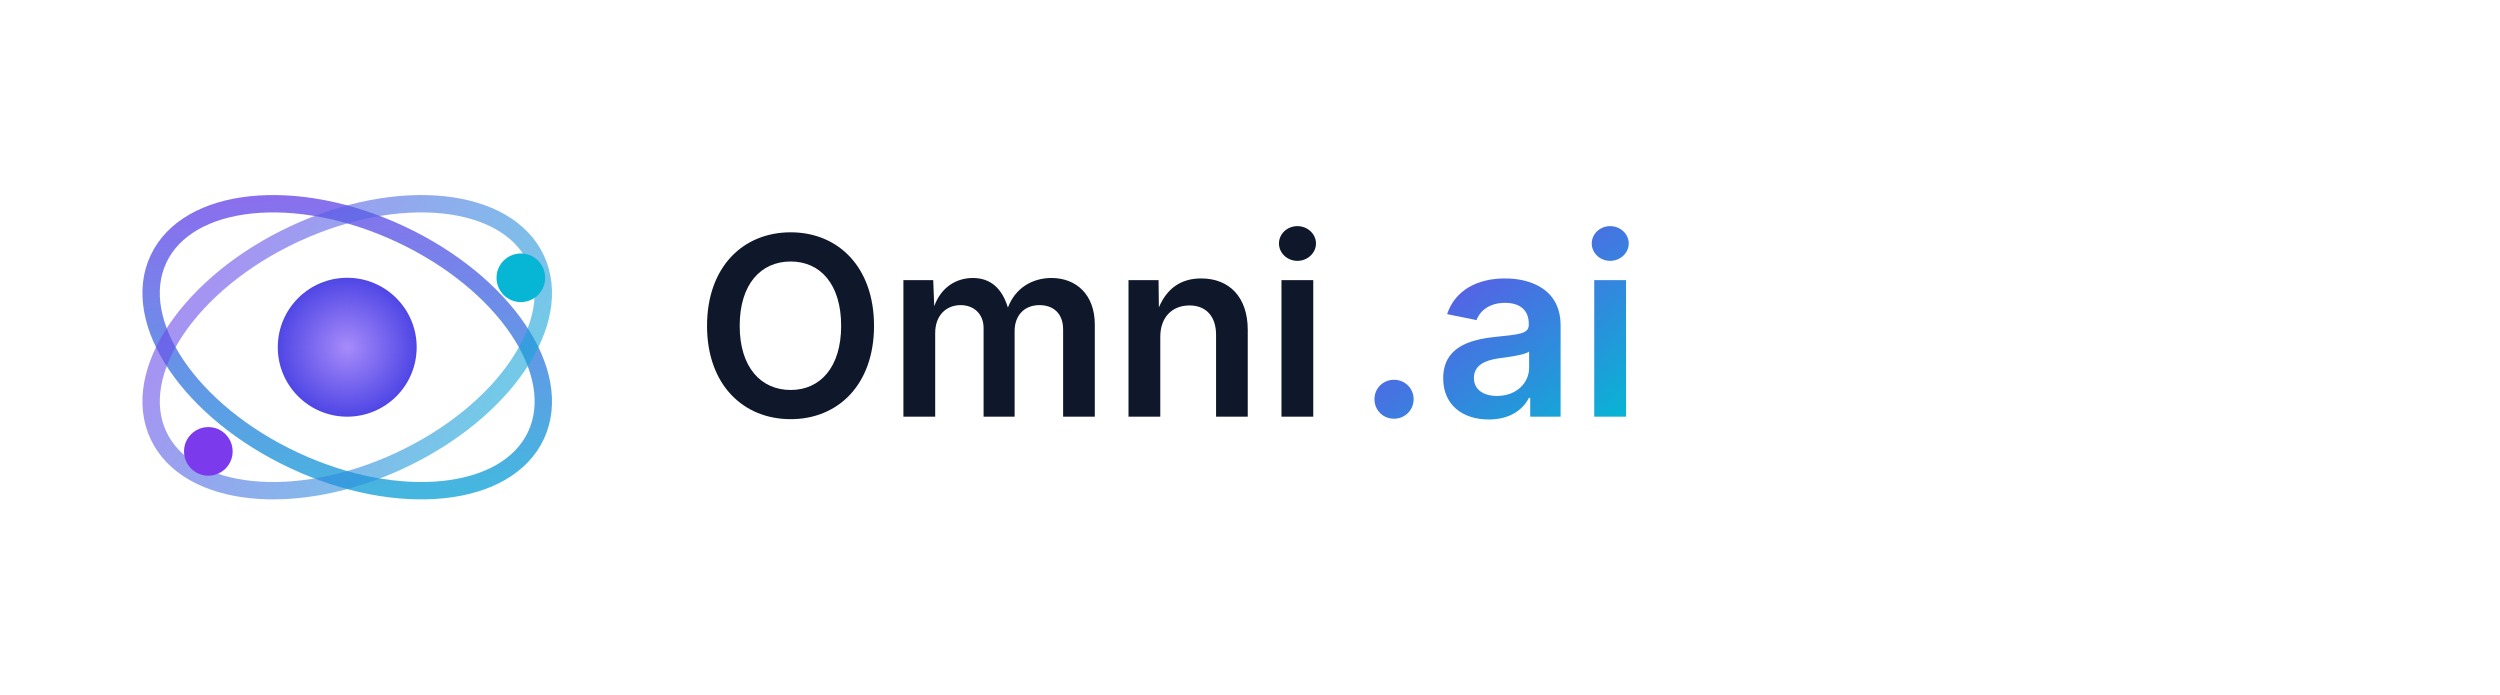
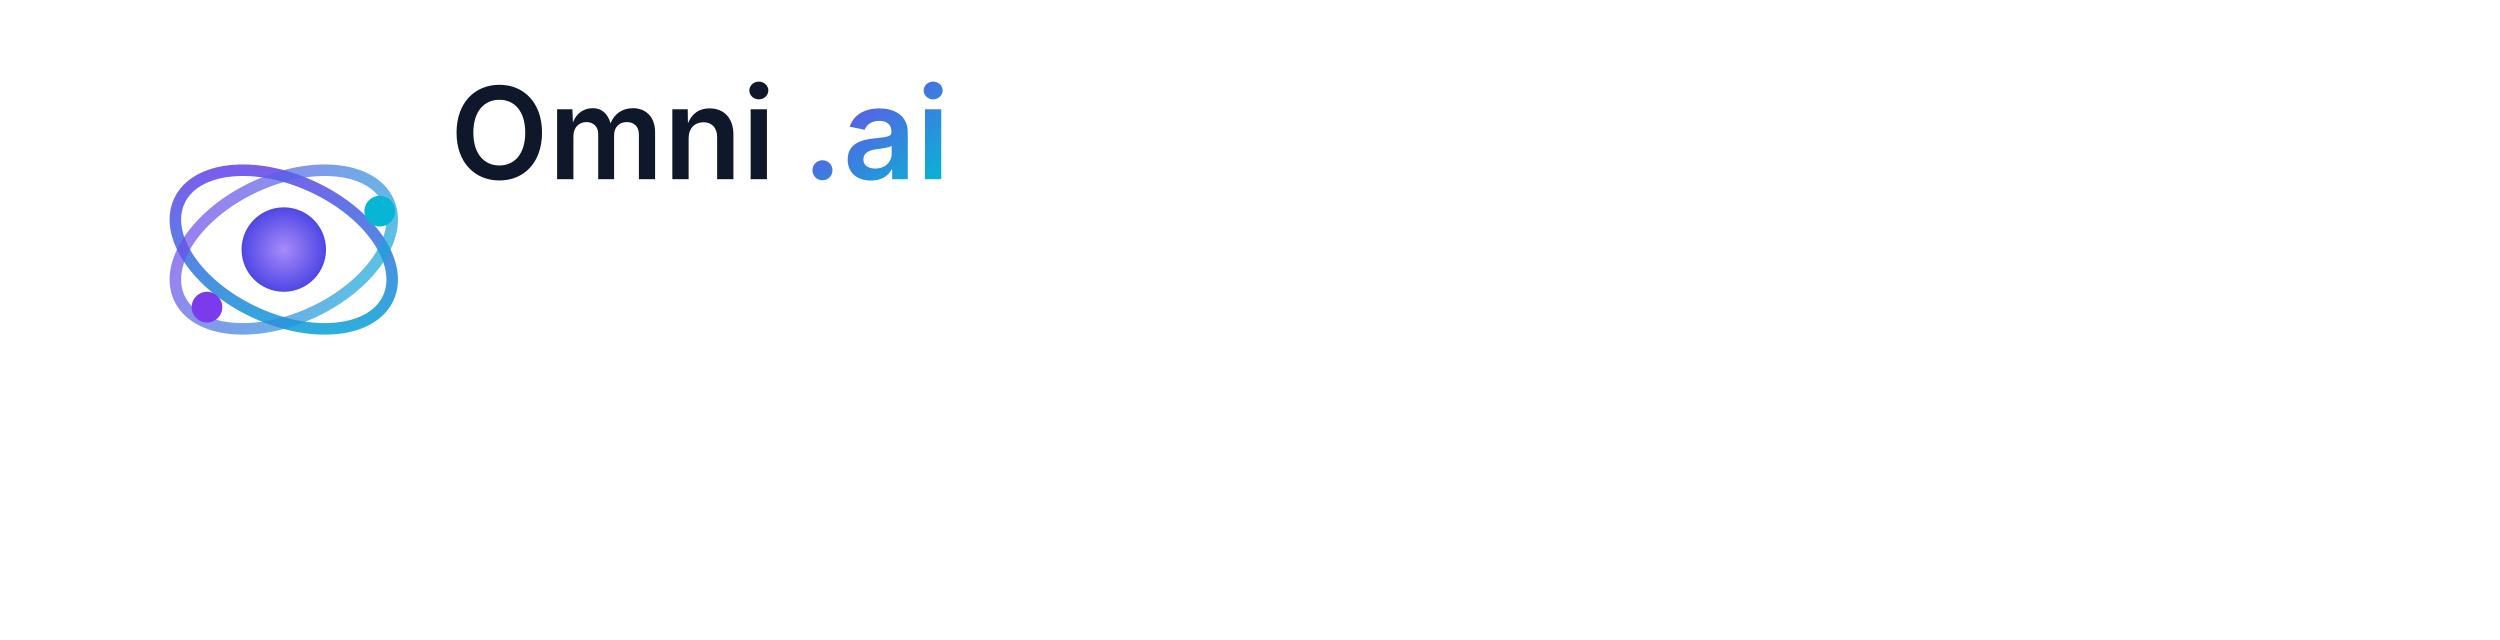
- <svg xmlns="http://www.w3.org/2000/svg" width="360" height="100" viewBox="0 0 360 100" fill="none">
+ <svg xmlns="http://www.w3.org/2000/svg" width="168" height="43" viewBox="0 0 360 100" fill="none">
  <defs>
    <linearGradient id="orbitGrad" x1="0" y1="0" x2="1" y2="1">
      <stop offset="0%" stop-color="#7C3AED" />
      <stop offset="100%" stop-color="#06B6D4" />
    </linearGradient>
    <radialGradient id="coreGrad" cx="50%" cy="50%" r="50%">
      <stop offset="0%" stop-color="#A78BFA" />
      <stop offset="100%" stop-color="#4F46E5" />
    </radialGradient>
  </defs>
-   <g transform="translate(10,10)">
-     <ellipse cx="40" cy="40" rx="30" ry="18" stroke="url(#orbitGrad)" stroke-width="2.5" transform="rotate(25 40 40)" opacity="0.8" />
-     <ellipse cx="40" cy="40" rx="30" ry="18" stroke="url(#orbitGrad)" stroke-width="2.5" transform="rotate(-25 40 40)" opacity="0.6" />
-     <circle cx="65" cy="30" r="3.5" fill="#06B6D4" />
-     <circle cx="20" cy="55" r="3.5" fill="#7C3AED" />
-     <circle cx="40" cy="40" r="10" fill="url(#coreGrad)" />
+   <g transform="translate(5,15) scale(0.6)">
+     <ellipse cx="40" cy="40" rx="30" ry="18" stroke="url(#orbitGrad)" stroke-width="3" transform="rotate(25 40 40)" opacity="0.9" />
+     <ellipse cx="40" cy="40" rx="30" ry="18" stroke="url(#orbitGrad)" stroke-width="3" transform="rotate(-25 40 40)" opacity="0.7" />
+     <circle cx="65" cy="30" r="4" fill="#06B6D4" />
+     <circle cx="20" cy="55" r="4" fill="#7C3AED" />
+     <circle cx="40" cy="40" r="11" fill="url(#coreGrad)" />
  </g>
-   <text x="100" y="60" font-family="Poppins, Inter, sans-serif" font-size="36" font-weight="600" fill="#0F172A">
+   <text x="55" y="28" font-family="Poppins, Inter, sans-serif" font-size="20" font-weight="600" fill="#0F172A">
    Omni
  </text>
-   <text x="195" y="60" font-family="Poppins, Inter, sans-serif" font-size="36" font-weight="600" fill="url(#orbitGrad)">
+   <text x="110" y="28" font-family="Poppins, Inter, sans-serif" font-size="20" font-weight="600" fill="url(#orbitGrad)">
    .ai
  </text>
</svg>
